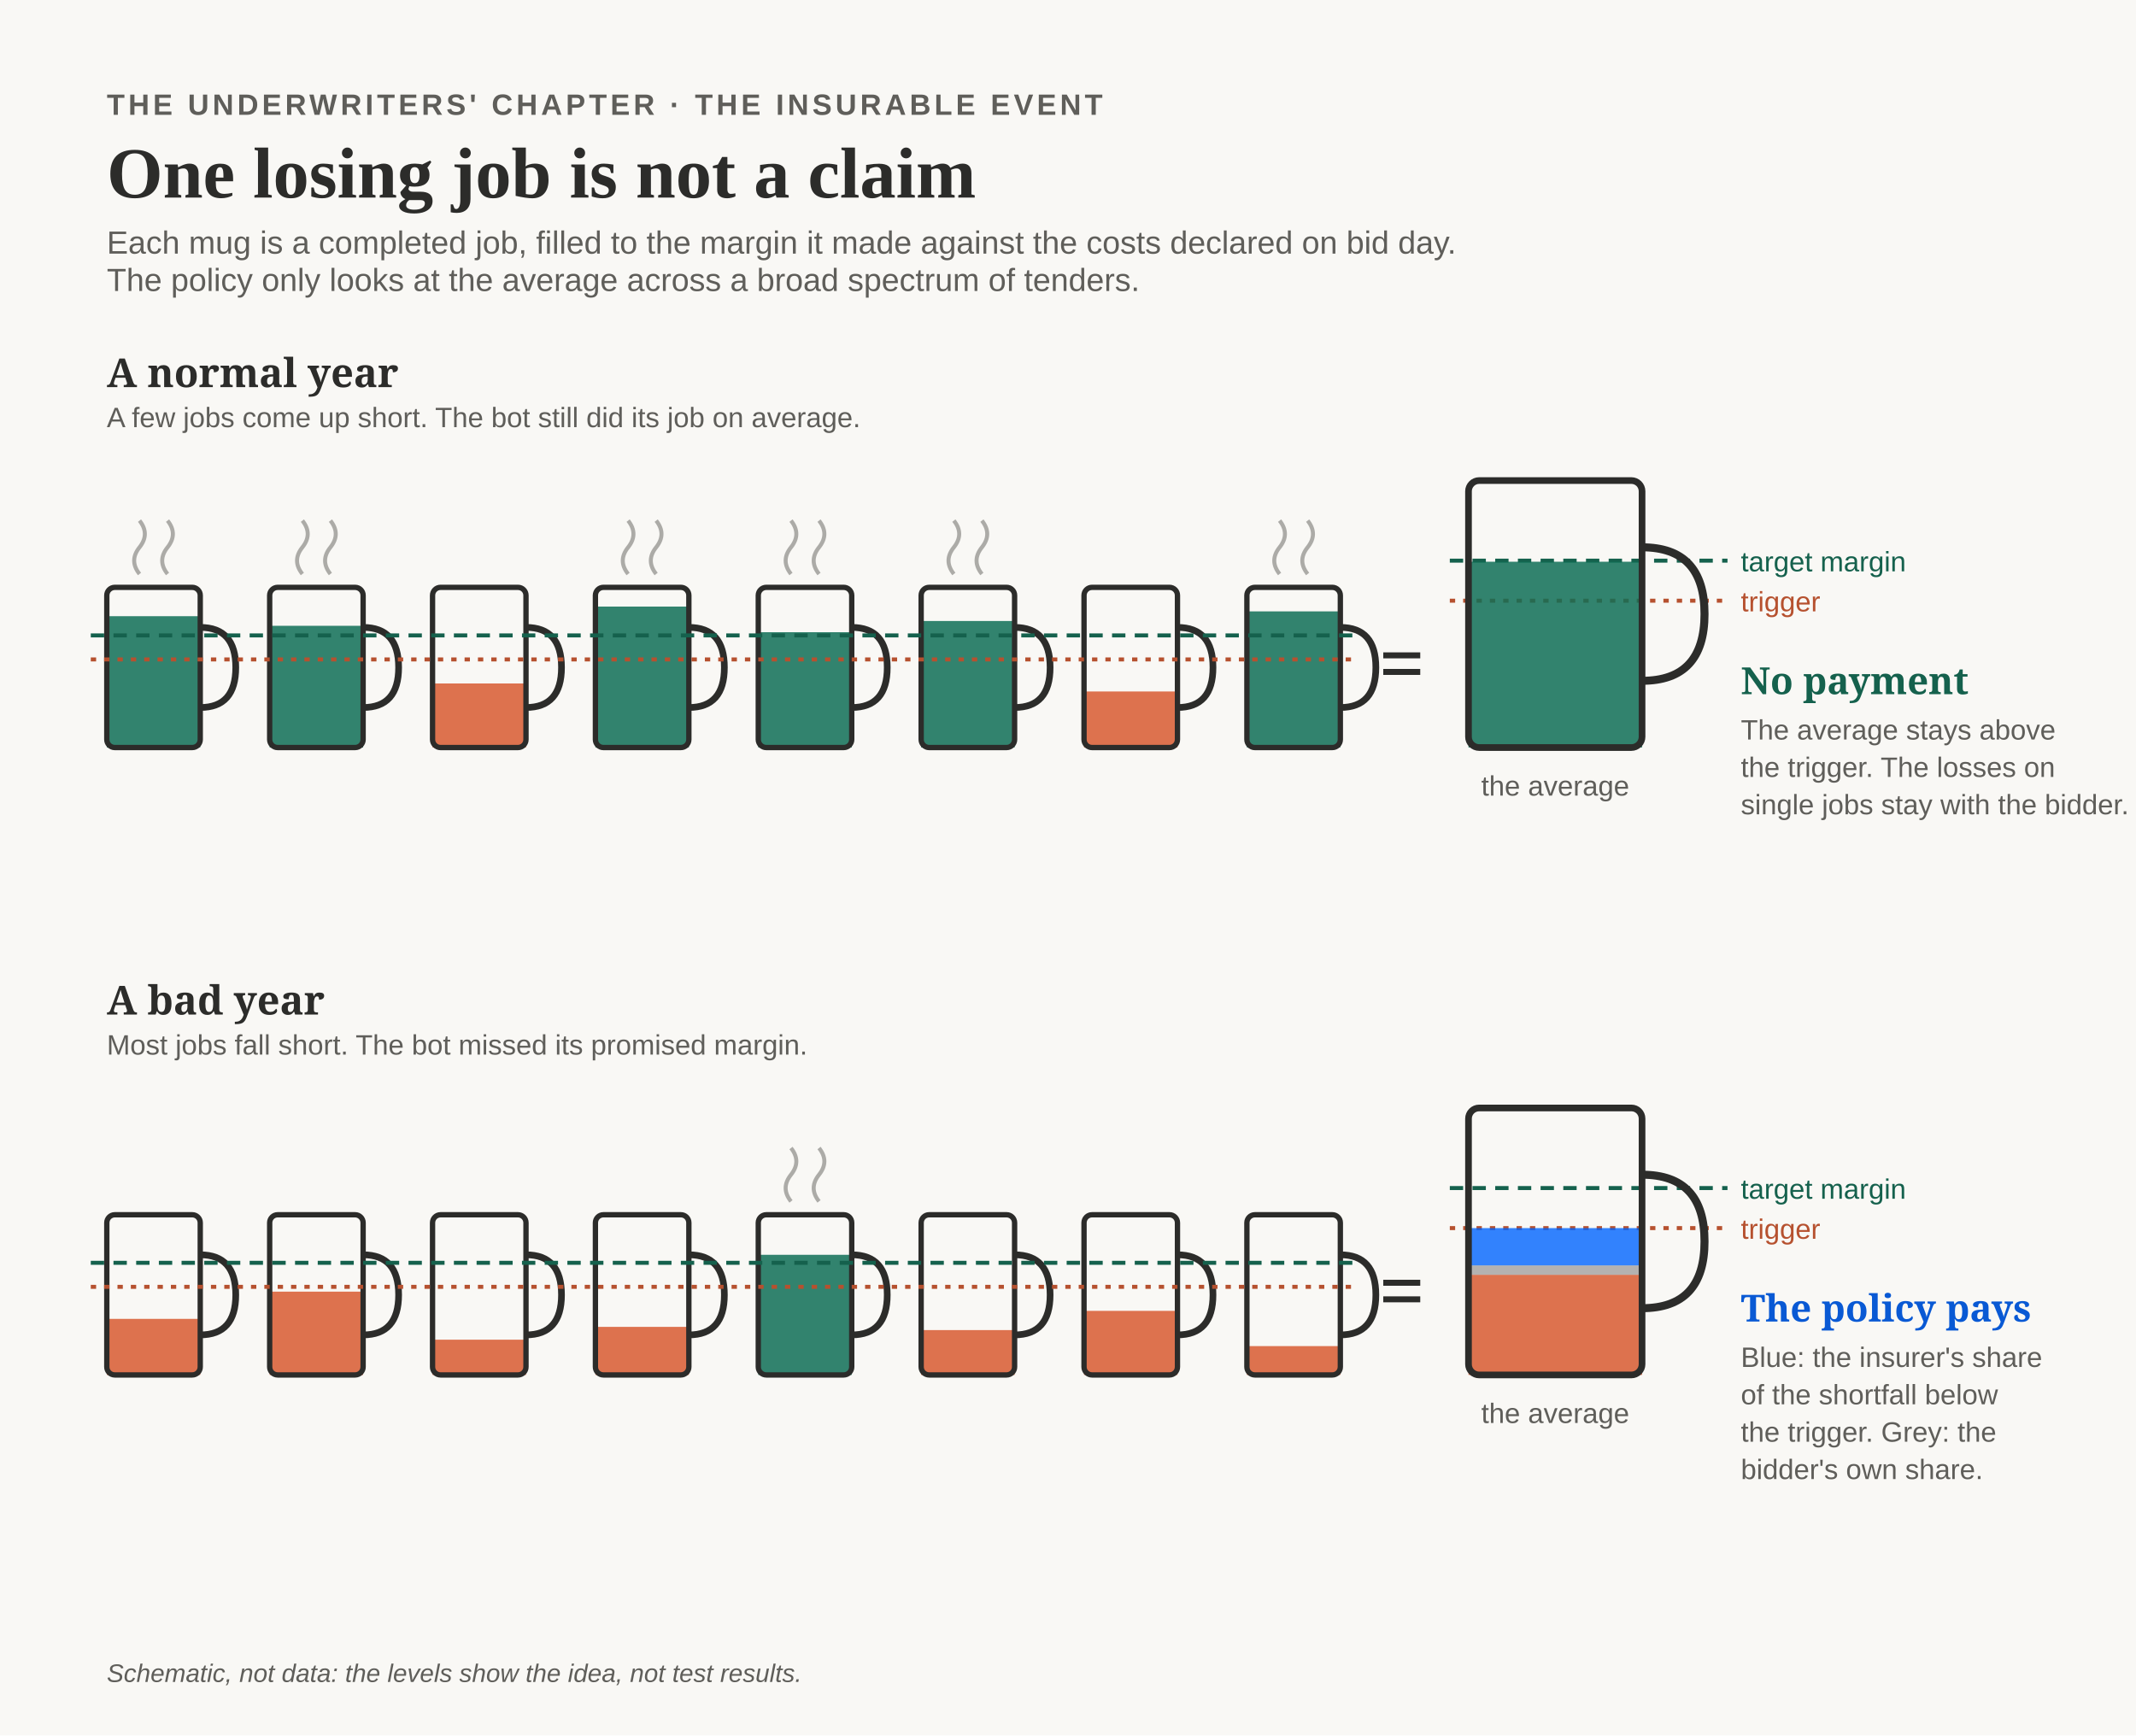
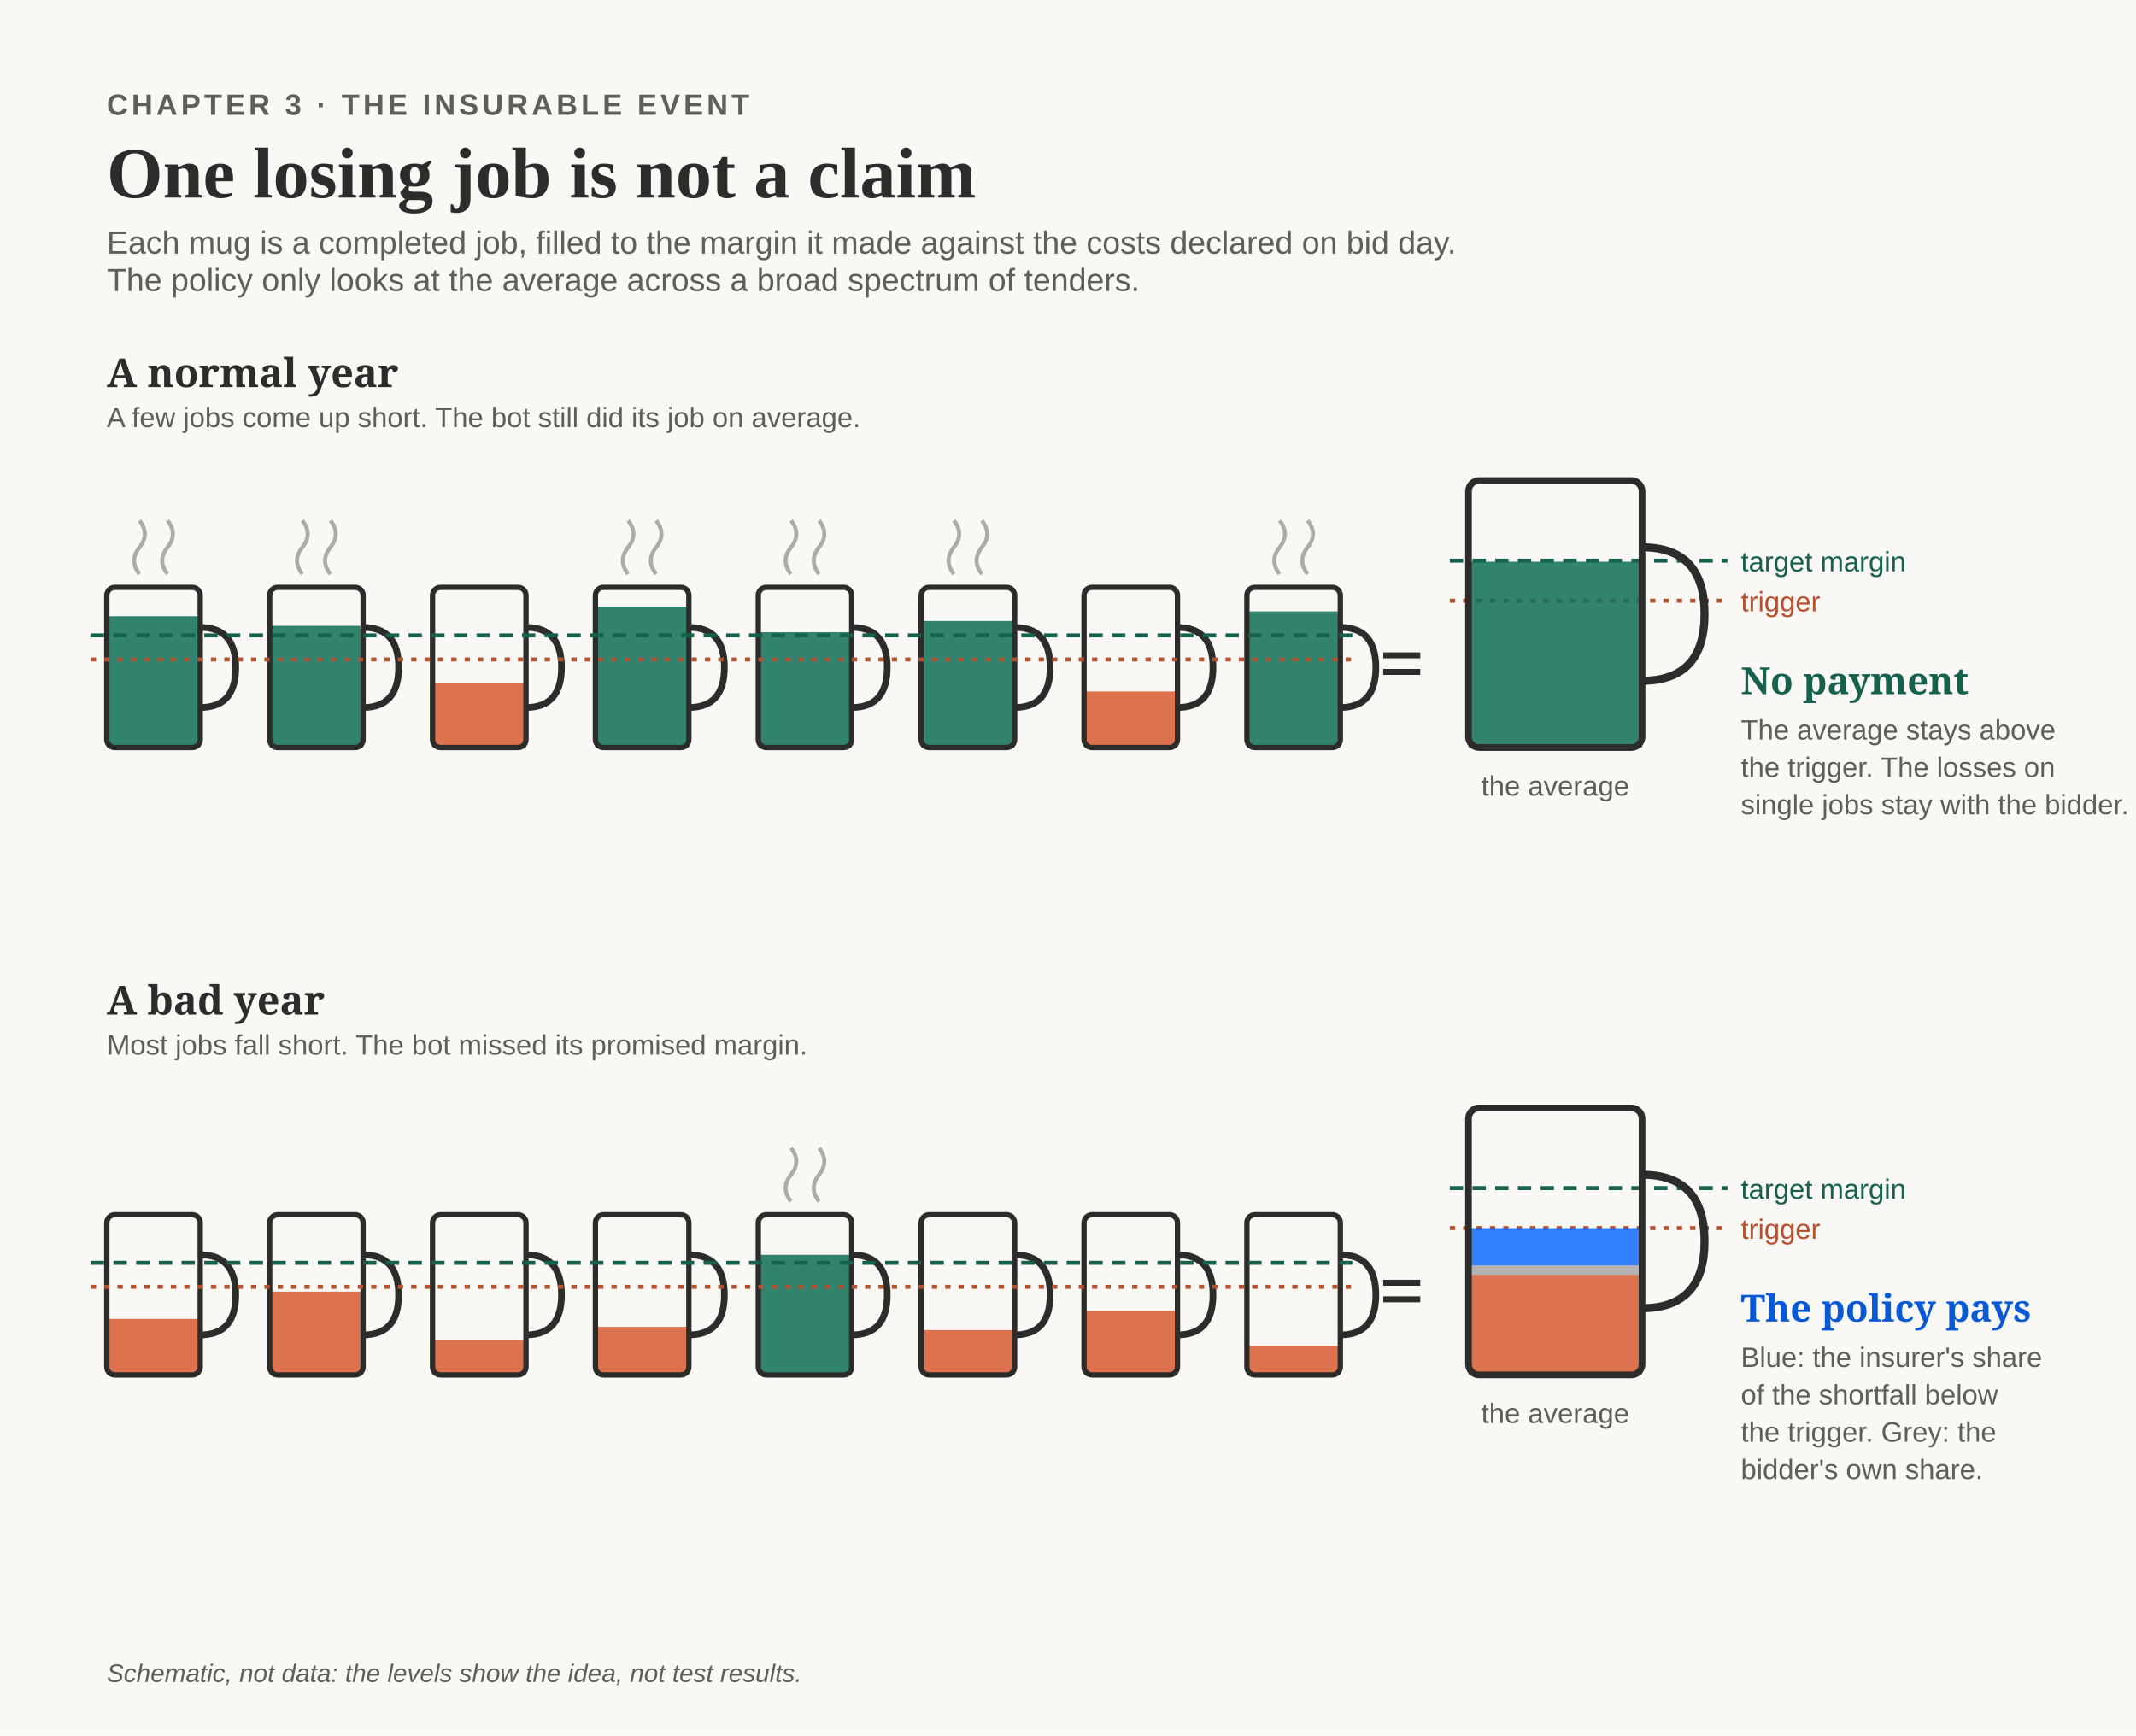
<svg xmlns="http://www.w3.org/2000/svg" viewBox="0 0 1600 1300" width="1600" height="1300">
  <style>
.eyebrow{font:600 22px "IBM Plex Sans",Arial,sans-serif;letter-spacing:.12em;fill:#5f5e5a}
.title{font:700 54px Georgia,"Times New Roman",serif;fill:#2c2c2a}
.dek{font:400 24px "IBM Plex Sans",Arial,sans-serif;fill:#5f5e5a}
.lab{font:700 30px Georgia,serif}
.note{font:400 21px "IBM Plex Sans",Arial,sans-serif}
.verdict{font:700 28px Georgia,serif}
.big{font:700 64px Georgia,serif}
.foot{font:italic 400 19px "IBM Plex Sans",Arial,sans-serif}
</style>
  <rect width="1600" height="1300" fill="#f9f8f5" />
-   <text x="80" y="86" class="eyebrow" text-anchor="start">THE UNDERWRITERS' CHAPTER · THE INSURABLE EVENT</text>
+   <text x="80" y="86" class="eyebrow" text-anchor="start">CHAPTER 3 · THE INSURABLE EVENT</text>
  <text x="80" y="148" class="title" text-anchor="start">One losing job is not a claim</text>
  <text x="80" y="190" class="dek" text-anchor="start">Each mug is a completed job, filled to the margin it made against the costs declared on bid day.</text>
  <text x="80" y="218" class="dek" text-anchor="start">The policy only looks at the average across a broad spectrum of tenders.</text>
  <text x="80" y="290" class="lab" text-anchor="start" fill="#2c2c2a">A normal year</text>
  <text x="80" y="320" class="note" text-anchor="start" fill="#5f5e5a">A few jobs come up short. The bot still did its job on average.</text>
  <path d="M150,470.0 q26.6,0 26.6,30.0 t-26.6,30.0" fill="none" stroke="#2c2c2a" stroke-width="5" />
  <rect x="80" y="461.6" width="70" height="98.4" fill="#0f6e56" opacity="0.85" />
  <rect x="80" y="440" width="70" height="120" rx="6" fill="none" stroke="#2c2c2a" stroke-width="4" />
  <path d="M104.5,430 q-8,-10 0,-20 t0,-20" fill="none" stroke="#5f5e5a" stroke-width="3" opacity="0.5" />
  <path d="M125.5,430 q-8,-10 0,-20 t0,-20" fill="none" stroke="#5f5e5a" stroke-width="3" opacity="0.5" />
  <path d="M272,470.0 q26.6,0 26.6,30.0 t-26.6,30.0" fill="none" stroke="#2c2c2a" stroke-width="5" />
  <rect x="202" y="468.8" width="70" height="91.2" fill="#0f6e56" opacity="0.85" />
  <rect x="202" y="440" width="70" height="120" rx="6" fill="none" stroke="#2c2c2a" stroke-width="4" />
  <path d="M226.5,430 q-8,-10 0,-20 t0,-20" fill="none" stroke="#5f5e5a" stroke-width="3" opacity="0.5" />
  <path d="M247.5,430 q-8,-10 0,-20 t0,-20" fill="none" stroke="#5f5e5a" stroke-width="3" opacity="0.5" />
  <path d="M394,470.0 q26.6,0 26.6,30.0 t-26.6,30.0" fill="none" stroke="#2c2c2a" stroke-width="5" />
  <rect x="324" y="512.0" width="70" height="48.0" fill="#d85a30" opacity="0.85" />
  <rect x="324" y="440" width="70" height="120" rx="6" fill="none" stroke="#2c2c2a" stroke-width="4" />
  <path d="M516,470.0 q26.6,0 26.6,30.0 t-26.6,30.0" fill="none" stroke="#2c2c2a" stroke-width="5" />
  <rect x="446" y="454.4" width="70" height="105.6" fill="#0f6e56" opacity="0.85" />
  <rect x="446" y="440" width="70" height="120" rx="6" fill="none" stroke="#2c2c2a" stroke-width="4" />
  <path d="M470.5,430 q-8,-10 0,-20 t0,-20" fill="none" stroke="#5f5e5a" stroke-width="3" opacity="0.5" />
  <path d="M491.5,430 q-8,-10 0,-20 t0,-20" fill="none" stroke="#5f5e5a" stroke-width="3" opacity="0.5" />
  <path d="M638,470.0 q26.6,0 26.6,30.0 t-26.6,30.0" fill="none" stroke="#2c2c2a" stroke-width="5" />
  <rect x="568" y="473.6" width="70" height="86.4" fill="#0f6e56" opacity="0.85" />
  <rect x="568" y="440" width="70" height="120" rx="6" fill="none" stroke="#2c2c2a" stroke-width="4" />
  <path d="M592.5,430 q-8,-10 0,-20 t0,-20" fill="none" stroke="#5f5e5a" stroke-width="3" opacity="0.5" />
  <path d="M613.5,430 q-8,-10 0,-20 t0,-20" fill="none" stroke="#5f5e5a" stroke-width="3" opacity="0.5" />
  <path d="M760,470.0 q26.6,0 26.6,30.0 t-26.6,30.0" fill="none" stroke="#2c2c2a" stroke-width="5" />
  <rect x="690" y="465.2" width="70" height="94.8" fill="#0f6e56" opacity="0.85" />
  <rect x="690" y="440" width="70" height="120" rx="6" fill="none" stroke="#2c2c2a" stroke-width="4" />
  <path d="M714.5,430 q-8,-10 0,-20 t0,-20" fill="none" stroke="#5f5e5a" stroke-width="3" opacity="0.5" />
  <path d="M735.5,430 q-8,-10 0,-20 t0,-20" fill="none" stroke="#5f5e5a" stroke-width="3" opacity="0.5" />
  <path d="M882,470.0 q26.6,0 26.6,30.0 t-26.6,30.0" fill="none" stroke="#2c2c2a" stroke-width="5" />
  <rect x="812" y="518.0" width="70" height="42.0" fill="#d85a30" opacity="0.85" />
  <rect x="812" y="440" width="70" height="120" rx="6" fill="none" stroke="#2c2c2a" stroke-width="4" />
  <path d="M1004,470.0 q26.6,0 26.6,30.0 t-26.6,30.0" fill="none" stroke="#2c2c2a" stroke-width="5" />
  <rect x="934" y="458.0" width="70" height="102.0" fill="#0f6e56" opacity="0.85" />
  <rect x="934" y="440" width="70" height="120" rx="6" fill="none" stroke="#2c2c2a" stroke-width="4" />
  <path d="M958.5,430 q-8,-10 0,-20 t0,-20" fill="none" stroke="#5f5e5a" stroke-width="3" opacity="0.5" />
  <path d="M979.5,430 q-8,-10 0,-20 t0,-20" fill="none" stroke="#5f5e5a" stroke-width="3" opacity="0.5" />
  <line x1="68" y1="476.0" x2="1016" y2="476.0" stroke="#15614d" stroke-width="3" stroke-dasharray="10 7" />
  <line x1="68" y1="494.0" x2="1016" y2="494.0" stroke="#b6512f" stroke-width="3" stroke-dasharray="4 6" />
  <text x="1050" y="520.0" class="big" text-anchor="middle" fill="#2c2c2a">=</text>
  <line x1="1086" y1="420.0" x2="1294" y2="420.0" stroke="#15614d" stroke-width="3" stroke-dasharray="10 7" />
  <line x1="1086" y1="450.0" x2="1294" y2="450.0" stroke="#b6512f" stroke-width="3" stroke-dasharray="4 6" />
  <path d="M1230,410.0 q46.8,0 46.8,50.0 t-46.8,50.0" fill="none" stroke="#2c2c2a" stroke-width="6" />
  <rect x="1100" y="420.8" width="130" height="139.2" fill="#0f6e56" opacity="0.85" />
  <rect x="1100" y="360" width="130" height="200" rx="8" fill="none" stroke="#2c2c2a" stroke-width="5" />
  <text x="1165.0" y="596" class="note" text-anchor="middle" fill="#5f5e5a">the average</text>
  <text x="1304" y="428.0" class="note" text-anchor="start" fill="#15614d">target margin</text>
  <text x="1304" y="458.0" class="note" text-anchor="start" fill="#b6512f">trigger</text>
  <text x="1304" y="520" class="verdict" text-anchor="start" fill="#15614d">No payment</text>
  <text x="1304" y="554" class="note" text-anchor="start" fill="#5f5e5a">The average stays above</text>
  <text x="1304" y="582" class="note" text-anchor="start" fill="#5f5e5a">the trigger. The losses on</text>
  <text x="1304" y="610" class="note" text-anchor="start" fill="#5f5e5a">single jobs stay with the bidder.</text>
  <text x="80" y="760" class="lab" text-anchor="start" fill="#2c2c2a">A bad year</text>
  <text x="80" y="790" class="note" text-anchor="start" fill="#5f5e5a">Most jobs fall short. The bot missed its promised margin.</text>
  <path d="M150,940.0 q26.6,0 26.6,30.0 t-26.6,30.0" fill="none" stroke="#2c2c2a" stroke-width="5" />
  <rect x="80" y="988.0" width="70" height="42.0" fill="#d85a30" opacity="0.85" />
  <rect x="80" y="910" width="70" height="120" rx="6" fill="none" stroke="#2c2c2a" stroke-width="4" />
  <path d="M272,940.0 q26.6,0 26.6,30.0 t-26.6,30.0" fill="none" stroke="#2c2c2a" stroke-width="5" />
  <rect x="202" y="967.6" width="70" height="62.4" fill="#d85a30" opacity="0.85" />
  <rect x="202" y="910" width="70" height="120" rx="6" fill="none" stroke="#2c2c2a" stroke-width="4" />
  <path d="M394,940.0 q26.6,0 26.6,30.0 t-26.6,30.0" fill="none" stroke="#2c2c2a" stroke-width="5" />
  <rect x="324" y="1003.6" width="70" height="26.4" fill="#d85a30" opacity="0.85" />
  <rect x="324" y="910" width="70" height="120" rx="6" fill="none" stroke="#2c2c2a" stroke-width="4" />
  <path d="M516,940.0 q26.6,0 26.6,30.0 t-26.6,30.0" fill="none" stroke="#2c2c2a" stroke-width="5" />
  <rect x="446" y="994.0" width="70" height="36.0" fill="#d85a30" opacity="0.85" />
  <rect x="446" y="910" width="70" height="120" rx="6" fill="none" stroke="#2c2c2a" stroke-width="4" />
  <path d="M638,940.0 q26.6,0 26.6,30.0 t-26.6,30.0" fill="none" stroke="#2c2c2a" stroke-width="5" />
  <rect x="568" y="940.0" width="70" height="90.0" fill="#0f6e56" opacity="0.85" />
  <rect x="568" y="910" width="70" height="120" rx="6" fill="none" stroke="#2c2c2a" stroke-width="4" />
  <path d="M592.5,900 q-8,-10 0,-20 t0,-20" fill="none" stroke="#5f5e5a" stroke-width="3" opacity="0.5" />
  <path d="M613.5,900 q-8,-10 0,-20 t0,-20" fill="none" stroke="#5f5e5a" stroke-width="3" opacity="0.5" />
  <path d="M760,940.0 q26.6,0 26.6,30.0 t-26.6,30.0" fill="none" stroke="#2c2c2a" stroke-width="5" />
  <rect x="690" y="996.4" width="70" height="33.6" fill="#d85a30" opacity="0.85" />
  <rect x="690" y="910" width="70" height="120" rx="6" fill="none" stroke="#2c2c2a" stroke-width="4" />
  <path d="M882,940.0 q26.6,0 26.6,30.0 t-26.6,30.0" fill="none" stroke="#2c2c2a" stroke-width="5" />
  <rect x="812" y="982.0" width="70" height="48.0" fill="#d85a30" opacity="0.85" />
  <rect x="812" y="910" width="70" height="120" rx="6" fill="none" stroke="#2c2c2a" stroke-width="4" />
  <path d="M1004,940.0 q26.6,0 26.6,30.0 t-26.6,30.0" fill="none" stroke="#2c2c2a" stroke-width="5" />
  <rect x="934" y="1008.4" width="70" height="21.6" fill="#d85a30" opacity="0.85" />
  <rect x="934" y="910" width="70" height="120" rx="6" fill="none" stroke="#2c2c2a" stroke-width="4" />
  <line x1="68" y1="946.0" x2="1016" y2="946.0" stroke="#15614d" stroke-width="3" stroke-dasharray="10 7" />
  <line x1="68" y1="964.0" x2="1016" y2="964.0" stroke="#b6512f" stroke-width="3" stroke-dasharray="4 6" />
  <text x="1050" y="990.0" class="big" text-anchor="middle" fill="#2c2c2a">=</text>
  <line x1="1086" y1="890.0" x2="1294" y2="890.0" stroke="#15614d" stroke-width="3" stroke-dasharray="10 7" />
  <line x1="1086" y1="920.0" x2="1294" y2="920.0" stroke="#b6512f" stroke-width="3" stroke-dasharray="4 6" />
  <path d="M1230,880.0 q46.8,0 46.8,50.0 t-46.8,50.0" fill="none" stroke="#2c2c2a" stroke-width="6" />
  <rect x="1100" y="955.0" width="130" height="75.0" fill="#d85a30" opacity="0.85" />
  <rect x="1100" y="920.0" width="130" height="28.0" fill="#0064ff" opacity="0.8" />
  <rect x="1100" y="948.0" width="130" height="7.0" fill="#5f5e5a" opacity="0.45" />
  <rect x="1100" y="830" width="130" height="200" rx="8" fill="none" stroke="#2c2c2a" stroke-width="5" />
  <text x="1165.0" y="1066" class="note" text-anchor="middle" fill="#5f5e5a">the average</text>
  <text x="1304" y="898.0" class="note" text-anchor="start" fill="#15614d">target margin</text>
  <text x="1304" y="928.0" class="note" text-anchor="start" fill="#b6512f">trigger</text>
  <text x="1304" y="990" class="verdict" text-anchor="start" fill="#0959d4">The policy pays</text>
  <text x="1304" y="1024" class="note" text-anchor="start" fill="#5f5e5a">Blue: the insurer's share</text>
  <text x="1304" y="1052" class="note" text-anchor="start" fill="#5f5e5a">of the shortfall below</text>
  <text x="1304" y="1080" class="note" text-anchor="start" fill="#5f5e5a">the trigger. Grey: the</text>
  <text x="1304" y="1108" class="note" text-anchor="start" fill="#5f5e5a">bidder's own share.</text>
  <text x="80" y="1260" class="foot" text-anchor="start" fill="#5f5e5a">Schematic, not data: the levels show the idea, not test results.</text>
</svg>
